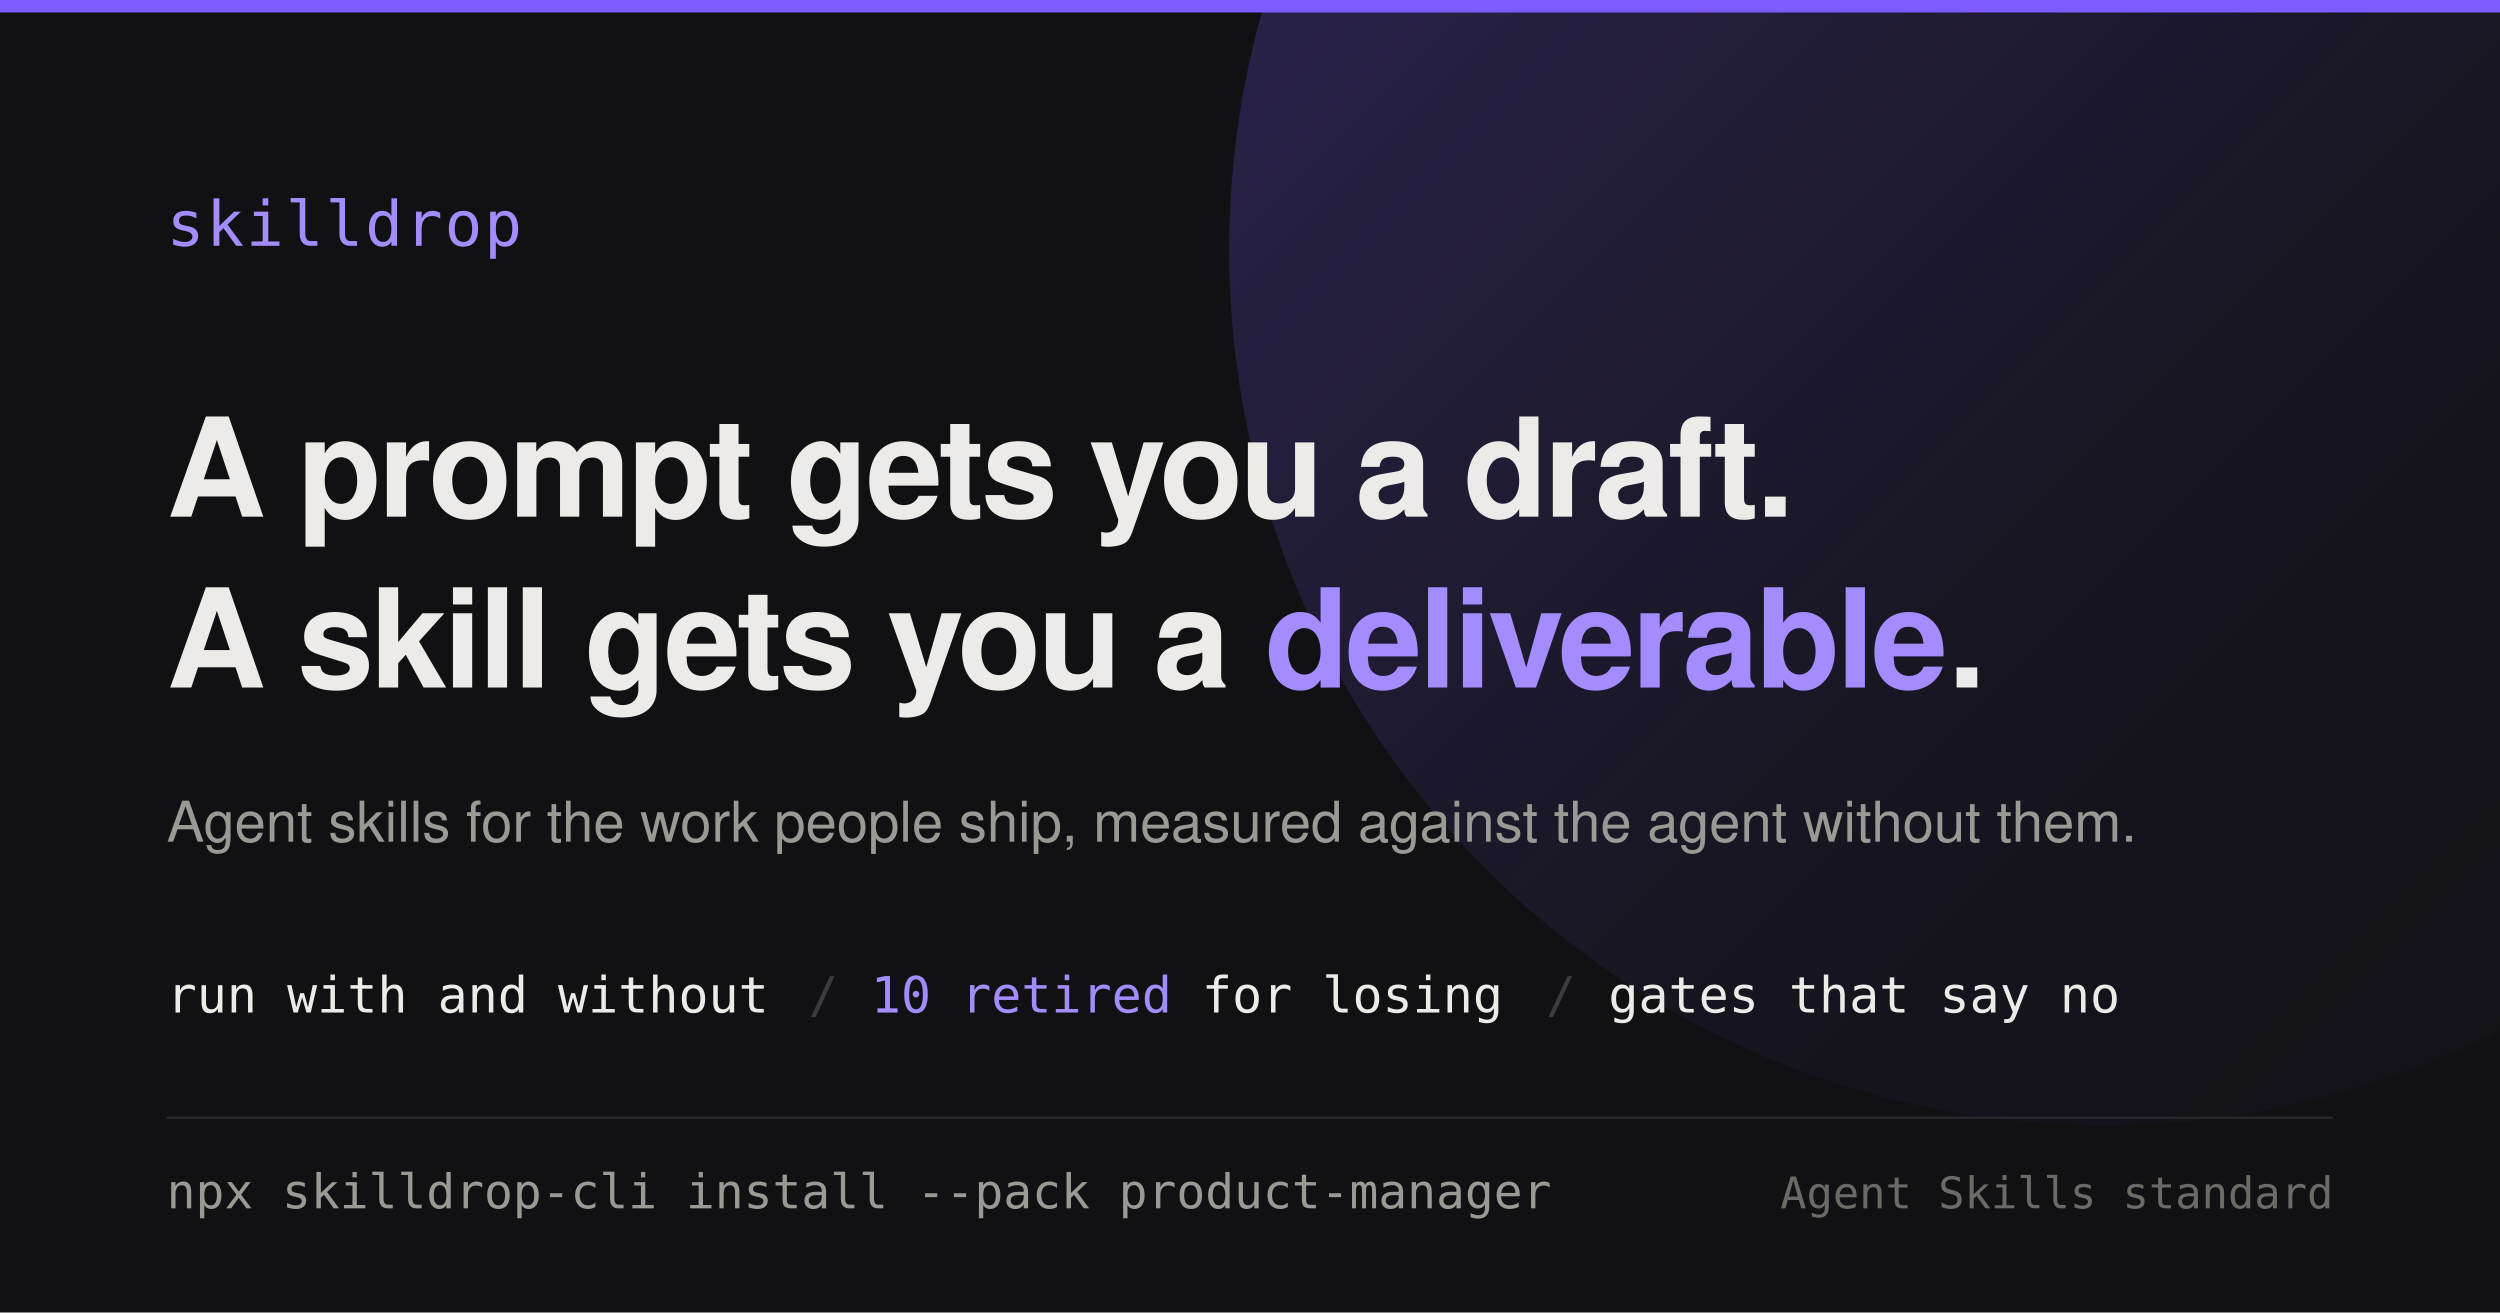
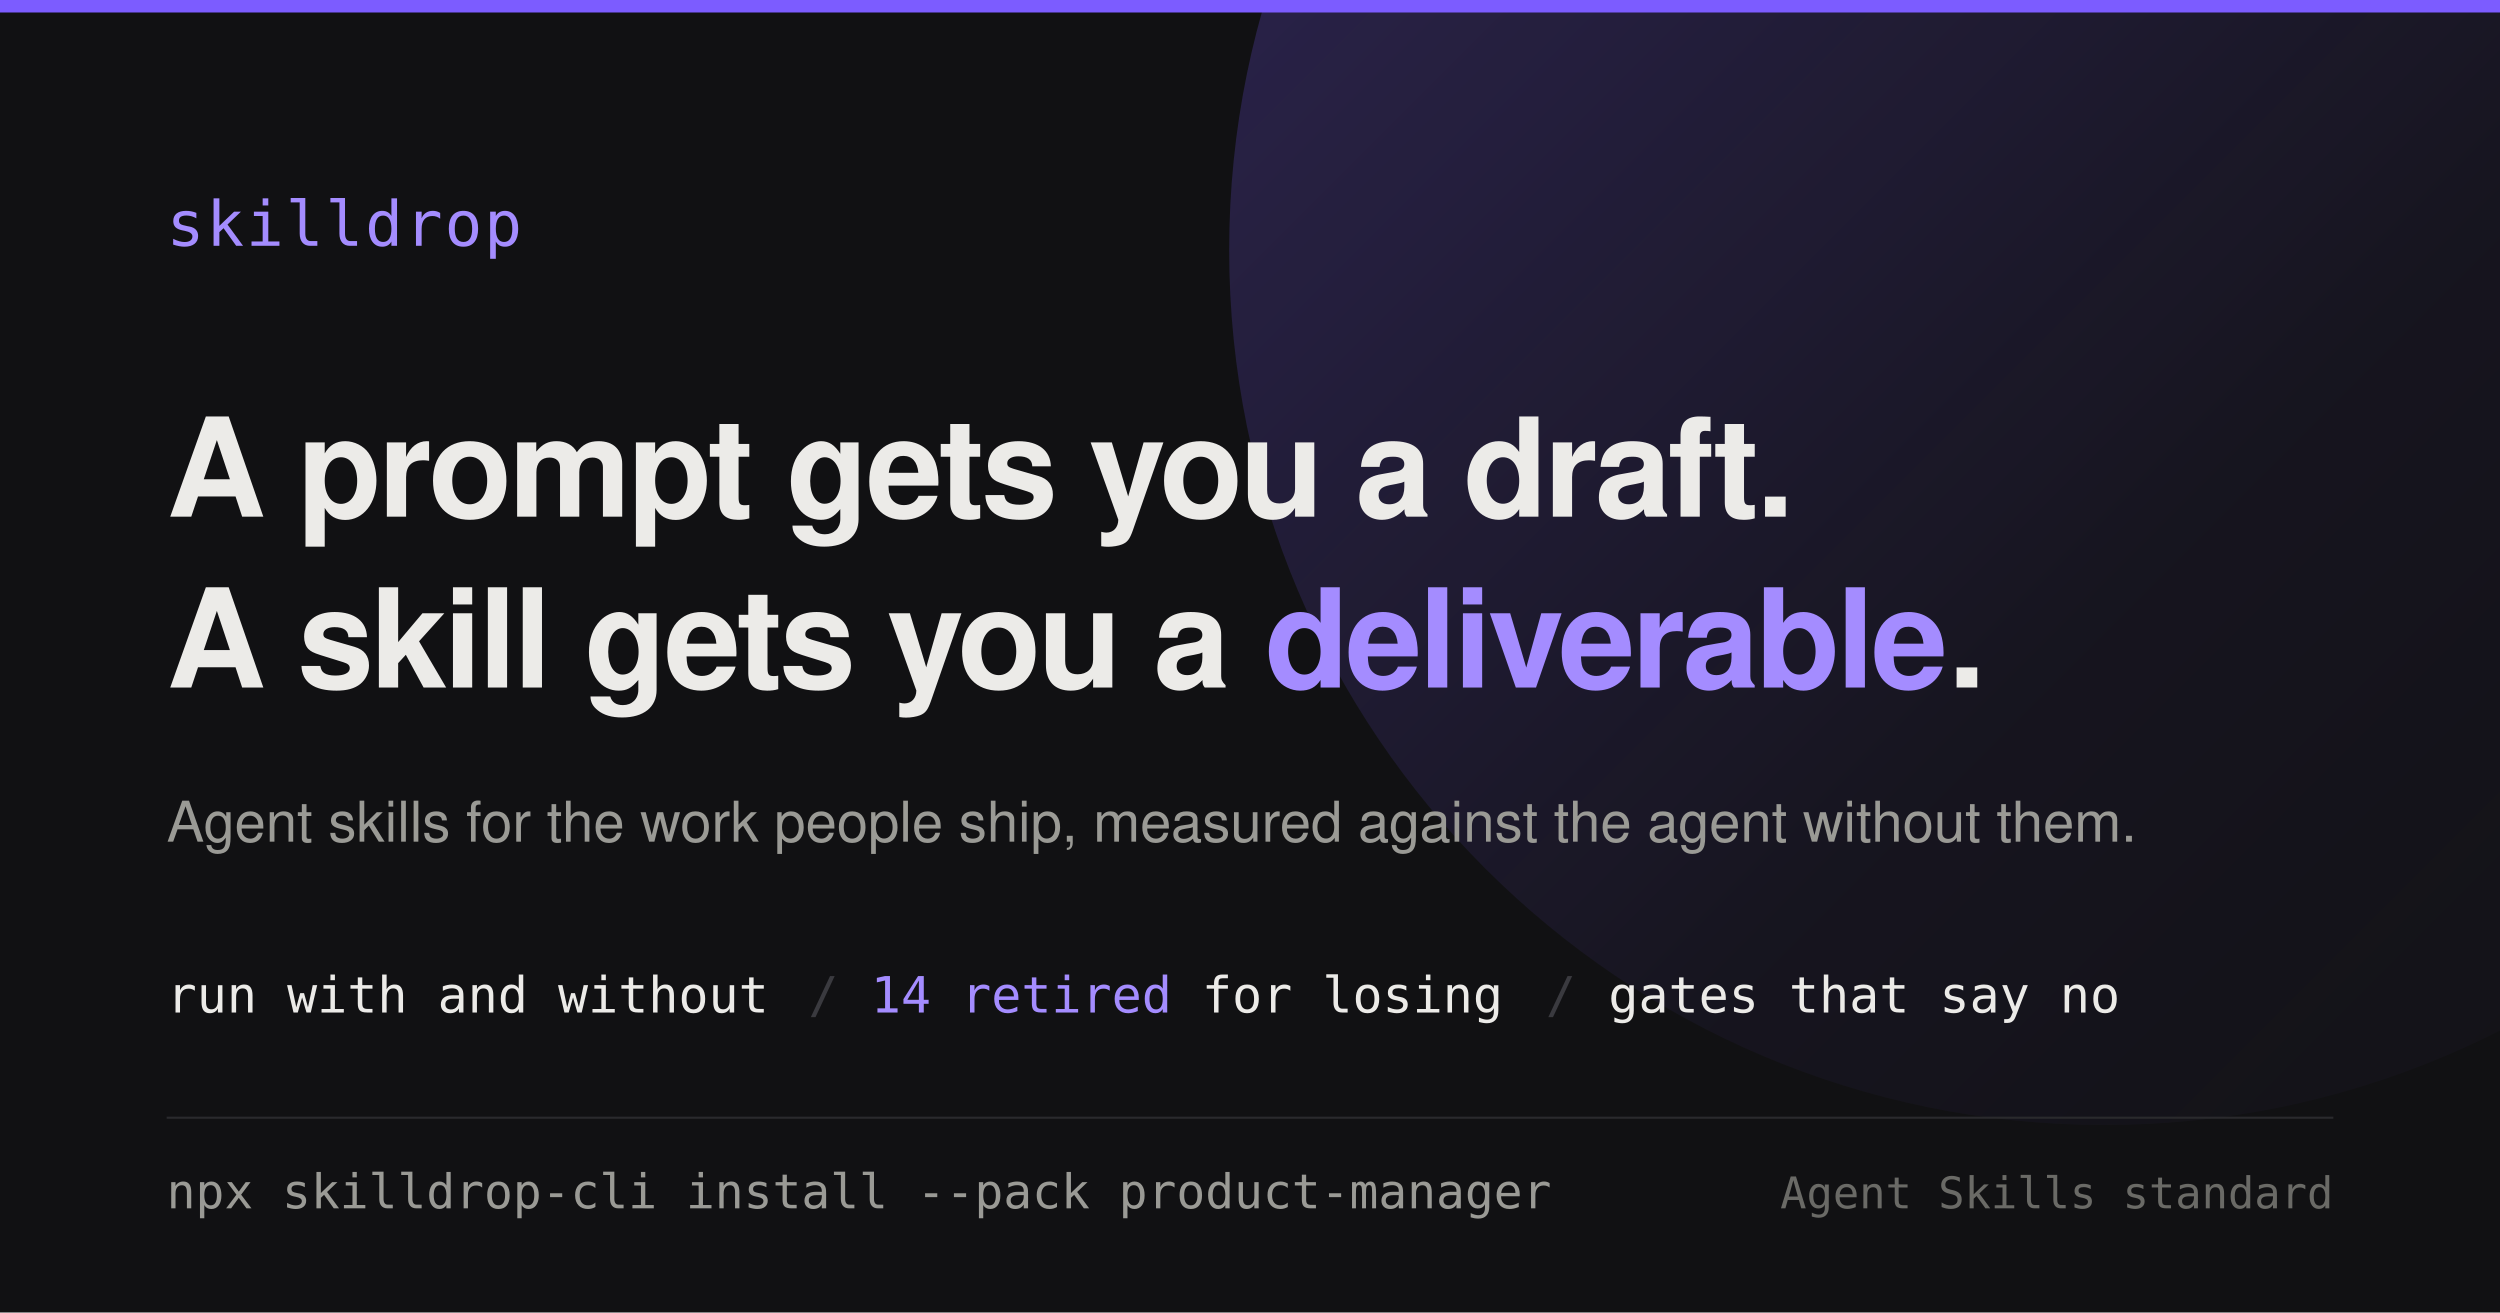
- <svg xmlns="http://www.w3.org/2000/svg" width="1200" height="630" viewBox="0 0 1200 630" role="img" aria-label="skilldrop — a prompt gets you a draft, a skill gets you a deliverable. Skills are run with and without themselves; 10 were retired for losing.">
+ <svg xmlns="http://www.w3.org/2000/svg" width="1200" height="630" viewBox="0 0 1200 630" role="img" aria-label="skilldrop — a prompt gets you a draft, a skill gets you a deliverable. Skills are run with and without themselves; 14 were retired for losing.">
  <defs>
    <linearGradient id="glow" x1="0" y1="0" x2="1" y2="1">
      <stop offset="0%" stop-color="#7c5cff" stop-opacity="0.30" />
      <stop offset="60%" stop-color="#7c5cff" stop-opacity="0.05" />
      <stop offset="100%" stop-color="#7c5cff" stop-opacity="0" />
    </linearGradient>
    <style>
      .sans { font-family: "Helvetica Neue", Helvetica, Arial, sans-serif; }
      .mono { font-family: "SF Mono", Menlo, Consolas, "DejaVu Sans Mono", monospace; }
    </style>
  </defs>
  <rect width="1200" height="630" fill="#111113" />
  <circle cx="1010" cy="120" r="420" fill="url(#glow)" />
  <rect x="0" y="0" width="1200" height="6" fill="#7c5cff" />
  <text class="mono" x="80" y="118" font-size="30" fill="#a48cff" letter-spacing="1">skilldrop</text>
  <text class="sans" x="80" y="248" font-size="66" font-weight="700" fill="#ecebe8" letter-spacing="-1.6">A prompt gets you a draft.</text>
  <text class="sans" x="80" y="330" font-size="66" font-weight="700" fill="#ecebe8" letter-spacing="-1.6">A skill gets you a <tspan fill="#a48cff">deliverable</tspan>.</text>
  <text class="sans" x="80" y="404" font-size="27" fill="#9a9a95">Agent skills for the work people ship, measured against the agent without them.</text>
  <text class="mono" x="80" y="486" font-size="24" fill="#ecebe8">run with and without</text>
  <text class="mono" x="388" y="486" font-size="24" fill="#3a3a3f">/</text>
  <text class="mono" x="418" y="486" font-size="24" fill="#ecebe8">
-     <tspan fill="#a48cff">10 retired</tspan> for losing</text>
+     <tspan fill="#a48cff">14 retired</tspan> for losing</text>
  <text class="mono" x="742" y="486" font-size="24" fill="#3a3a3f">/</text>
  <text class="mono" x="772" y="486" font-size="24" fill="#ecebe8">gates that say no</text>
  <rect x="80" y="536" width="1040" height="1" fill="#2a2a2d" />
  <text class="mono" x="80" y="580" font-size="23" fill="#9a9a95">npx skilldrop-cli install --pack product-manager</text>
  <text class="mono" x="1120" y="580" font-size="21" fill="#6a6a66" text-anchor="end">Agent Skills standard</text>
</svg>
